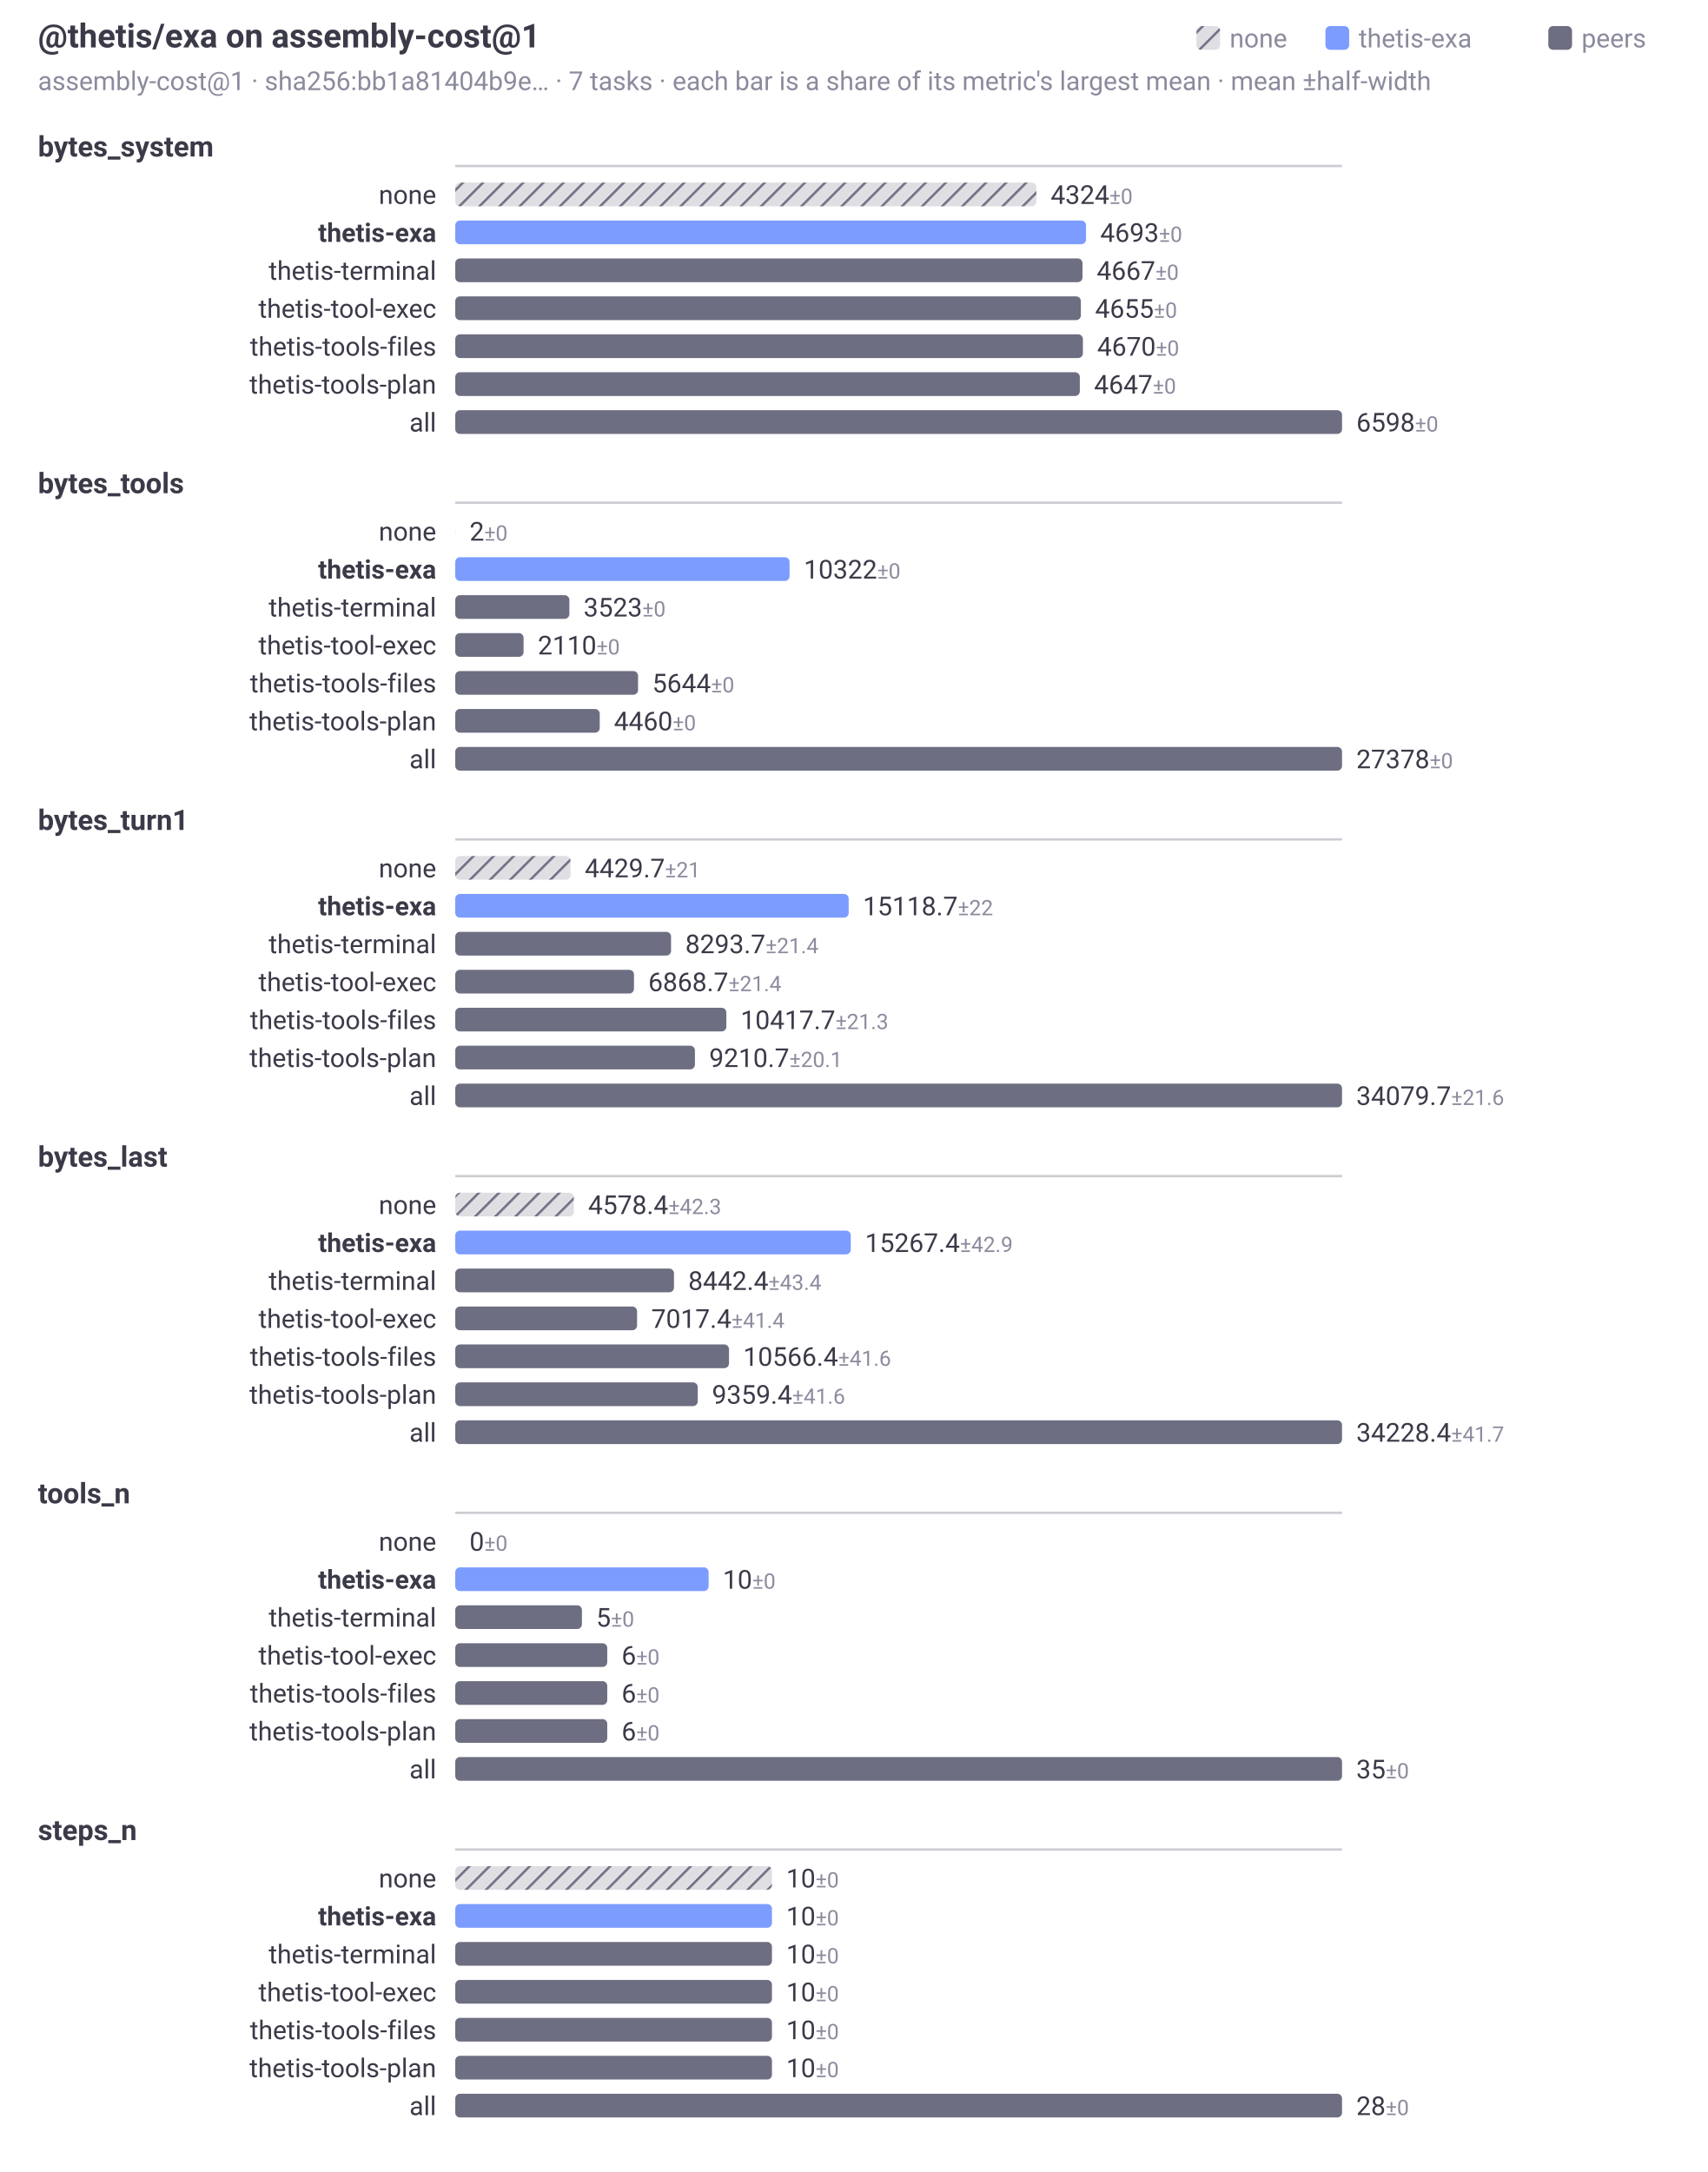
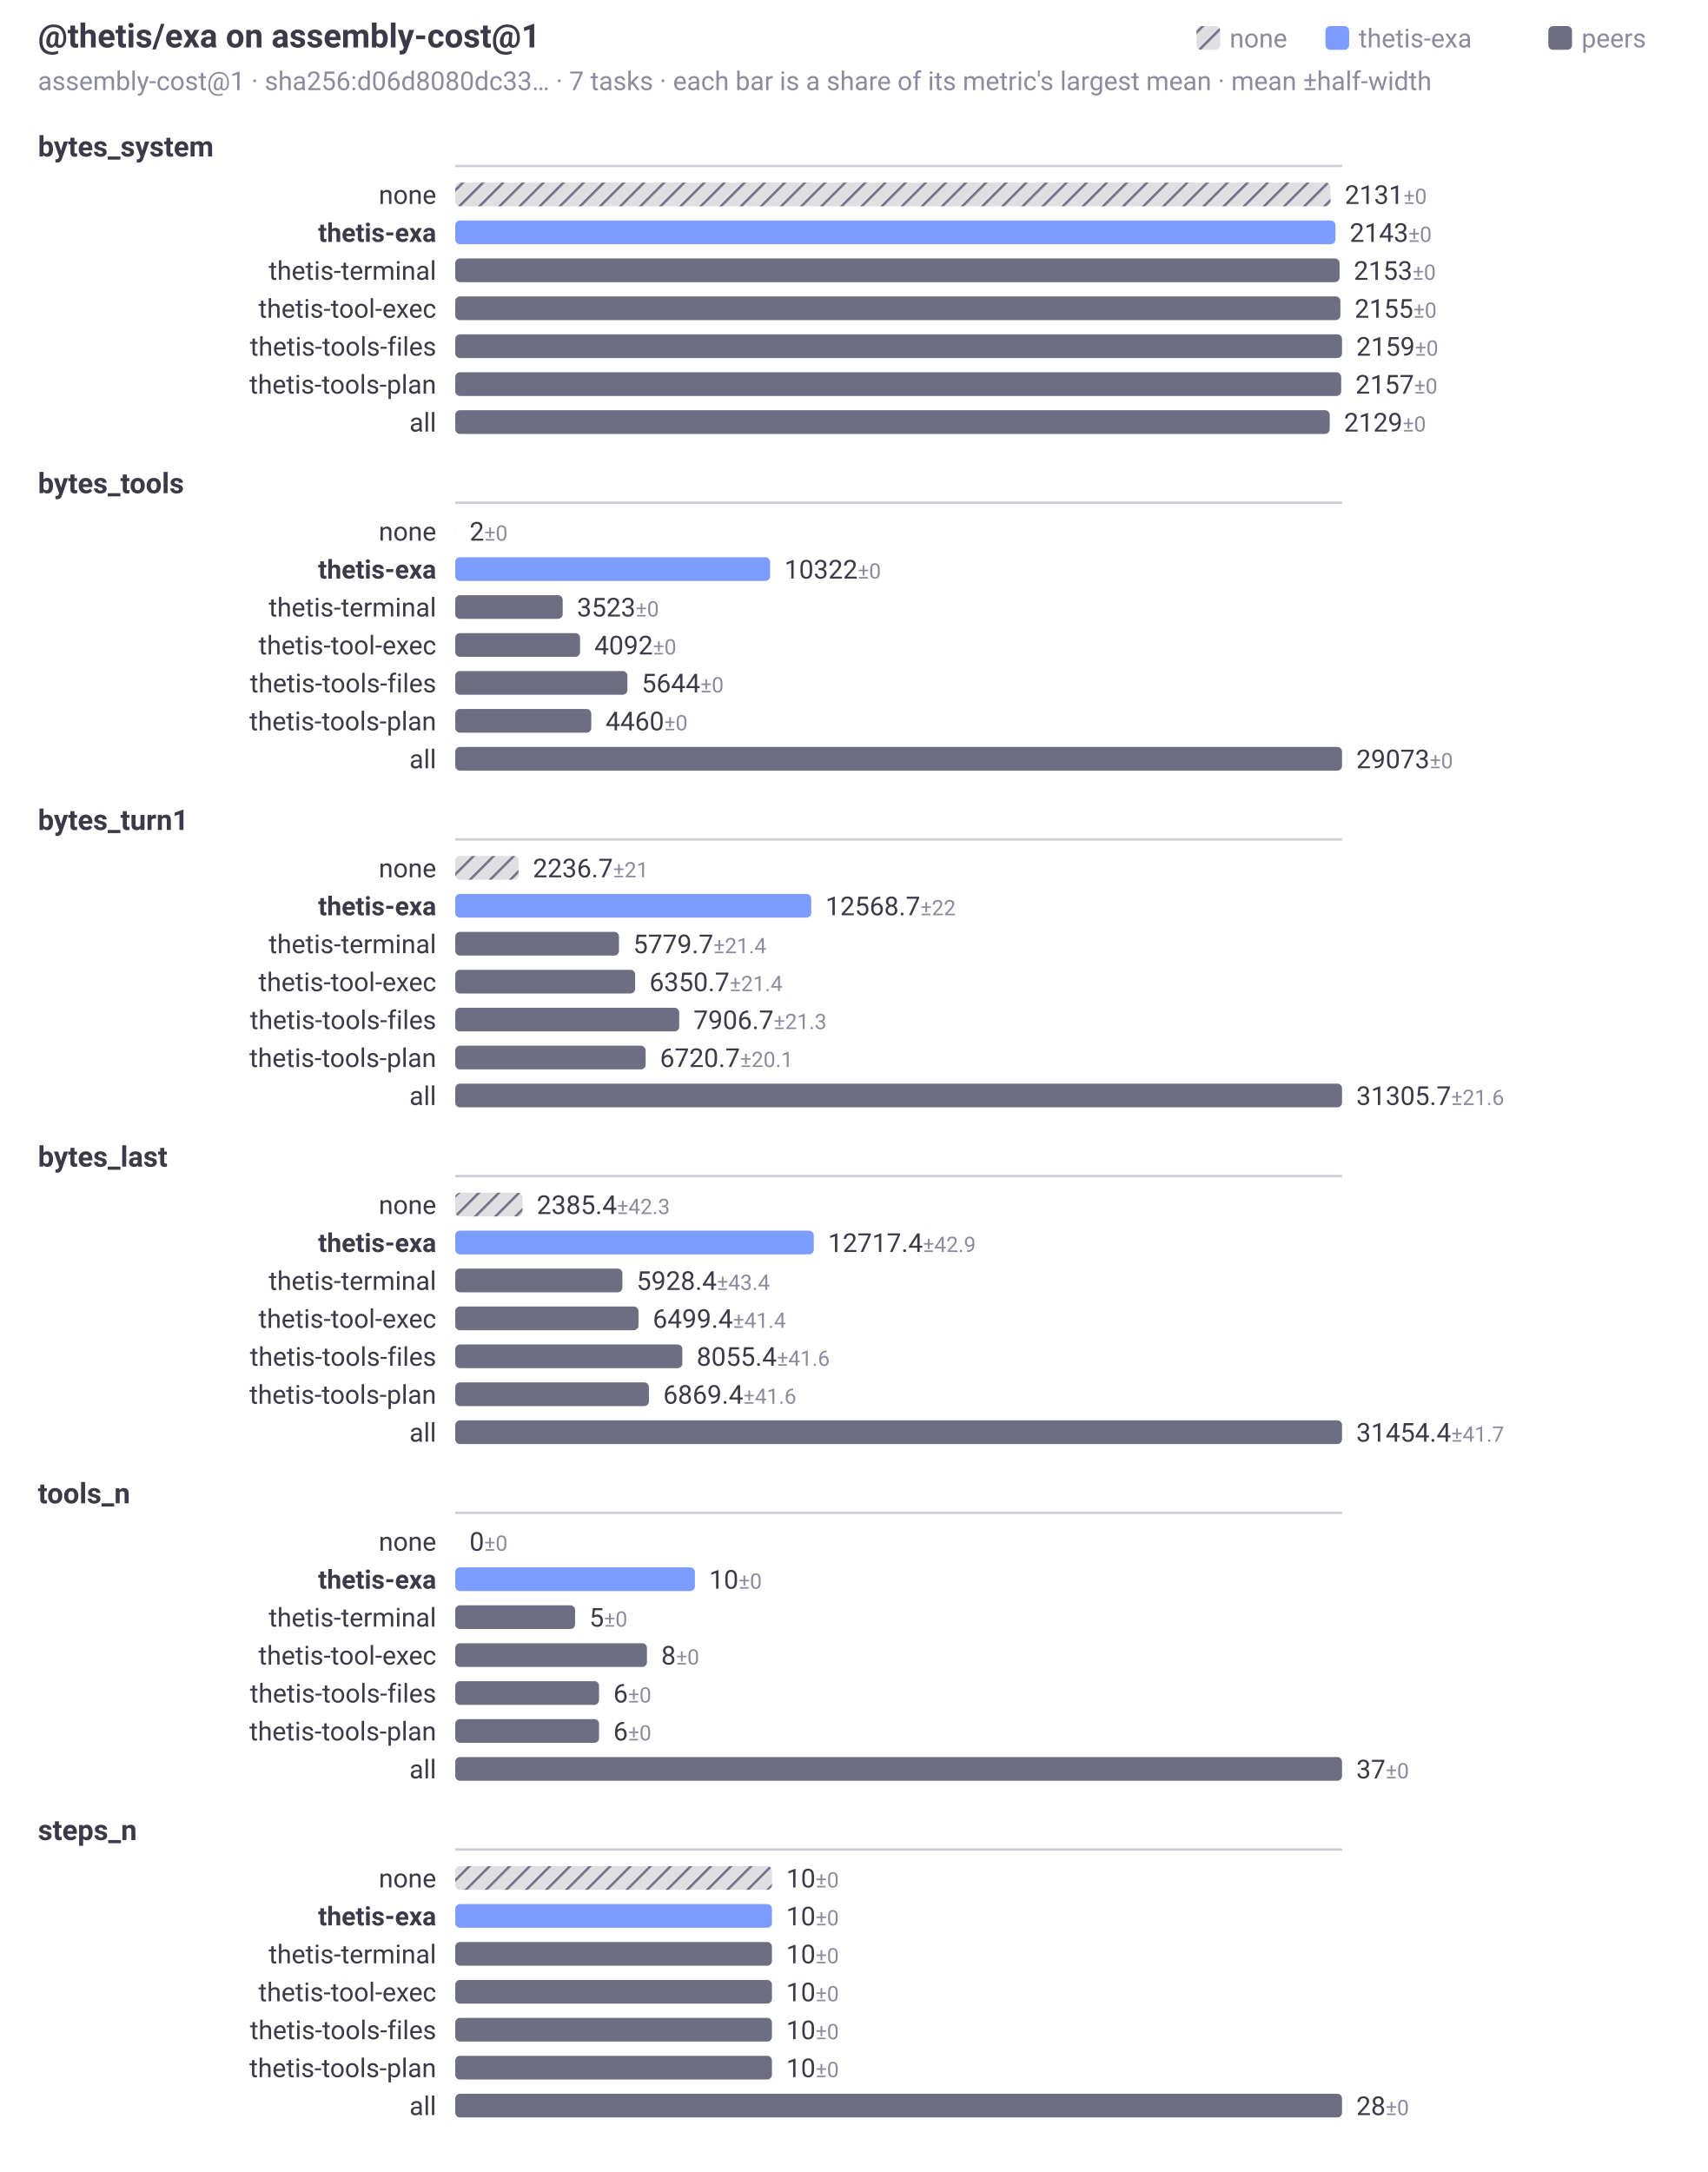
<svg xmlns="http://www.w3.org/2000/svg" width="720" height="916" viewBox="0 0 720 916" role="img" aria-labelledby="t d" font-family="system-ui, -apple-system, Segoe UI, Roboto, sans-serif">
  <style>.t{fill:#3a3a48}.f{fill:#8b8b9e}@media (prefers-color-scheme:dark){.t{fill:#d2d2dc}.f{fill:#9a9aae}}</style>
  <defs>
    <pattern id="hatch" width="6" height="6" patternUnits="userSpaceOnUse" patternTransform="rotate(45)">
      <rect width="6" height="6" fill="#6e6e82" fill-opacity="0.22" />
      <line x1="0" y1="0" x2="0" y2="6" stroke="#6e6e82" stroke-width="2" />
    </pattern>
  </defs>
  <text class="t" x="16" y="20" font-size="14" font-weight="600">@thetis/exa on assembly-cost@1</text>
-   <text class="f" x="16" y="38" font-size="11">assembly-cost@1 · sha256:bb1a81404b9e… · 7 tasks · each bar is a share of its metric's largest mean · mean ±half-width</text>
+   <text class="f" x="16" y="38" font-size="11">assembly-cost@1 · sha256:d06d8080dc33… · 7 tasks · each bar is a share of its metric's largest mean · mean ±half-width</text>
  <rect x="653" y="11" width="10" height="10" rx="2" fill="#6e6e82" />
  <text class="f" x="667" y="20" font-size="11">peers</text>
  <rect x="559" y="11" width="10" height="10" rx="2" fill="#7c9cff" />
  <text class="f" x="573" y="20" font-size="11">thetis-exa</text>
  <rect x="504.6" y="11" width="10" height="10" rx="2" fill="url(#hatch)" />
  <text class="f" x="518.6" y="20" font-size="11">none</text>
  <text class="t" x="16" y="66" font-size="12" font-weight="600">bytes_system</text>
  <line x1="192" y1="70" x2="566" y2="70" stroke="#6e6e82" stroke-opacity="0.35" stroke-width="1" />
  <text class="t" x="184" y="86" font-size="11" text-anchor="end">none</text>
-   <rect x="192" y="77" width="245.1" height="10" rx="2" fill="url(#hatch)" />
-   <text class="t" x="443.1" y="86" font-size="11">4324<tspan class="f" font-size="9"> ±0</tspan>
+   <rect x="192" y="77" width="369.15" height="10" rx="2" fill="url(#hatch)" />
+   <text class="t" x="567.15" y="86" font-size="11">2131<tspan class="f" font-size="9"> ±0</tspan>
  </text>
  <text class="t" x="184" y="102" font-size="11" text-anchor="end" font-weight="600">thetis-exa</text>
-   <rect x="192" y="93" width="266.02" height="10" rx="2" fill="#7c9cff" />
-   <text class="t" x="464.02" y="102" font-size="11">4693<tspan class="f" font-size="9"> ±0</tspan>
+   <rect x="192" y="93" width="371.23" height="10" rx="2" fill="#7c9cff" />
+   <text class="t" x="569.23" y="102" font-size="11">2143<tspan class="f" font-size="9"> ±0</tspan>
  </text>
  <text class="t" x="184" y="118" font-size="11" text-anchor="end">thetis-terminal</text>
-   <rect x="192" y="109" width="264.54" height="10" rx="2" fill="#6e6e82" />
-   <text class="t" x="462.54" y="118" font-size="11">4667<tspan class="f" font-size="9"> ±0</tspan>
+   <rect x="192" y="109" width="372.96" height="10" rx="2" fill="#6e6e82" />
+   <text class="t" x="570.96" y="118" font-size="11">2153<tspan class="f" font-size="9"> ±0</tspan>
  </text>
  <text class="t" x="184" y="134" font-size="11" text-anchor="end">thetis-tool-exec</text>
-   <rect x="192" y="125" width="263.86" height="10" rx="2" fill="#6e6e82" />
-   <text class="t" x="461.86" y="134" font-size="11">4655<tspan class="f" font-size="9"> ±0</tspan>
+   <rect x="192" y="125" width="373.31" height="10" rx="2" fill="#6e6e82" />
+   <text class="t" x="571.31" y="134" font-size="11">2155<tspan class="f" font-size="9"> ±0</tspan>
  </text>
  <text class="t" x="184" y="150" font-size="11" text-anchor="end">thetis-tools-files</text>
-   <rect x="192" y="141" width="264.71" height="10" rx="2" fill="#6e6e82" />
-   <text class="t" x="462.71" y="150" font-size="11">4670<tspan class="f" font-size="9"> ±0</tspan>
+   <rect x="192" y="141" width="374" height="10" rx="2" fill="#6e6e82" />
+   <text class="t" x="572" y="150" font-size="11">2159<tspan class="f" font-size="9"> ±0</tspan>
  </text>
  <text class="t" x="184" y="166" font-size="11" text-anchor="end">thetis-tools-plan</text>
-   <rect x="192" y="157" width="263.41" height="10" rx="2" fill="#6e6e82" />
-   <text class="t" x="461.41" y="166" font-size="11">4647<tspan class="f" font-size="9"> ±0</tspan>
+   <rect x="192" y="157" width="373.65" height="10" rx="2" fill="#6e6e82" />
+   <text class="t" x="571.65" y="166" font-size="11">2157<tspan class="f" font-size="9"> ±0</tspan>
  </text>
  <text class="t" x="184" y="182" font-size="11" text-anchor="end">all</text>
-   <rect x="192" y="173" width="374" height="10" rx="2" fill="#6e6e82" />
-   <text class="t" x="572" y="182" font-size="11">6598<tspan class="f" font-size="9"> ±0</tspan>
+   <rect x="192" y="173" width="368.8" height="10" rx="2" fill="#6e6e82" />
+   <text class="t" x="566.8" y="182" font-size="11">2129<tspan class="f" font-size="9"> ±0</tspan>
  </text>
  <text class="t" x="16" y="208" font-size="12" font-weight="600">bytes_tools</text>
  <line x1="192" y1="212" x2="566" y2="212" stroke="#6e6e82" stroke-opacity="0.35" stroke-width="1" />
  <text class="t" x="184" y="228" font-size="11" text-anchor="end">none</text>
  <rect x="192" y="219" width="0.03" height="10" rx="2" fill="url(#hatch)" />
  <text class="t" x="198.03" y="228" font-size="11">2<tspan class="f" font-size="9"> ±0</tspan>
  </text>
  <text class="t" x="184" y="244" font-size="11" text-anchor="end" font-weight="600">thetis-exa</text>
-   <rect x="192" y="235" width="141" height="10" rx="2" fill="#7c9cff" />
-   <text class="t" x="339" y="244" font-size="11">10322<tspan class="f" font-size="9"> ±0</tspan>
+   <rect x="192" y="235" width="132.78" height="10" rx="2" fill="#7c9cff" />
+   <text class="t" x="330.78" y="244" font-size="11">10322<tspan class="f" font-size="9"> ±0</tspan>
  </text>
  <text class="t" x="184" y="260" font-size="11" text-anchor="end">thetis-terminal</text>
-   <rect x="192" y="251" width="48.13" height="10" rx="2" fill="#6e6e82" />
-   <text class="t" x="246.13" y="260" font-size="11">3523<tspan class="f" font-size="9"> ±0</tspan>
+   <rect x="192" y="251" width="45.32" height="10" rx="2" fill="#6e6e82" />
+   <text class="t" x="243.32" y="260" font-size="11">3523<tspan class="f" font-size="9"> ±0</tspan>
  </text>
  <text class="t" x="184" y="276" font-size="11" text-anchor="end">thetis-tool-exec</text>
-   <rect x="192" y="267" width="28.82" height="10" rx="2" fill="#6e6e82" />
-   <text class="t" x="226.82" y="276" font-size="11">2110<tspan class="f" font-size="9"> ±0</tspan>
+   <rect x="192" y="267" width="52.64" height="10" rx="2" fill="#6e6e82" />
+   <text class="t" x="250.64" y="276" font-size="11">4092<tspan class="f" font-size="9"> ±0</tspan>
  </text>
  <text class="t" x="184" y="292" font-size="11" text-anchor="end">thetis-tools-files</text>
-   <rect x="192" y="283" width="77.1" height="10" rx="2" fill="#6e6e82" />
-   <text class="t" x="275.1" y="292" font-size="11">5644<tspan class="f" font-size="9"> ±0</tspan>
+   <rect x="192" y="283" width="72.61" height="10" rx="2" fill="#6e6e82" />
+   <text class="t" x="270.61" y="292" font-size="11">5644<tspan class="f" font-size="9"> ±0</tspan>
  </text>
  <text class="t" x="184" y="308" font-size="11" text-anchor="end">thetis-tools-plan</text>
-   <rect x="192" y="299" width="60.93" height="10" rx="2" fill="#6e6e82" />
-   <text class="t" x="258.93" y="308" font-size="11">4460<tspan class="f" font-size="9"> ±0</tspan>
+   <rect x="192" y="299" width="57.37" height="10" rx="2" fill="#6e6e82" />
+   <text class="t" x="255.37" y="308" font-size="11">4460<tspan class="f" font-size="9"> ±0</tspan>
  </text>
  <text class="t" x="184" y="324" font-size="11" text-anchor="end">all</text>
  <rect x="192" y="315" width="374" height="10" rx="2" fill="#6e6e82" />
-   <text class="t" x="572" y="324" font-size="11">27378<tspan class="f" font-size="9"> ±0</tspan>
+   <text class="t" x="572" y="324" font-size="11">29073<tspan class="f" font-size="9"> ±0</tspan>
  </text>
  <text class="t" x="16" y="350" font-size="12" font-weight="600">bytes_turn1</text>
  <line x1="192" y1="354" x2="566" y2="354" stroke="#6e6e82" stroke-opacity="0.35" stroke-width="1" />
  <text class="t" x="184" y="370" font-size="11" text-anchor="end">none</text>
-   <rect x="192" y="361" width="48.61" height="10" rx="2" fill="url(#hatch)" />
-   <text class="t" x="246.61" y="370" font-size="11">4429.7<tspan class="f" font-size="9"> ±21</tspan>
+   <rect x="192" y="361" width="26.72" height="10" rx="2" fill="url(#hatch)" />
+   <text class="t" x="224.72" y="370" font-size="11">2236.7<tspan class="f" font-size="9"> ±21</tspan>
  </text>
  <text class="t" x="184" y="386" font-size="11" text-anchor="end" font-weight="600">thetis-exa</text>
-   <rect x="192" y="377" width="165.92" height="10" rx="2" fill="#7c9cff" />
-   <text class="t" x="363.92" y="386" font-size="11">15118.7<tspan class="f" font-size="9"> ±22</tspan>
+   <rect x="192" y="377" width="150.15" height="10" rx="2" fill="#7c9cff" />
+   <text class="t" x="348.15" y="386" font-size="11">12568.7<tspan class="f" font-size="9"> ±22</tspan>
  </text>
  <text class="t" x="184" y="402" font-size="11" text-anchor="end">thetis-terminal</text>
-   <rect x="192" y="393" width="91.02" height="10" rx="2" fill="#6e6e82" />
-   <text class="t" x="289.02" y="402" font-size="11">8293.7<tspan class="f" font-size="9"> ±21.4</tspan>
+   <rect x="192" y="393" width="69.05" height="10" rx="2" fill="#6e6e82" />
+   <text class="t" x="267.05" y="402" font-size="11">5779.7<tspan class="f" font-size="9"> ±21.4</tspan>
  </text>
  <text class="t" x="184" y="418" font-size="11" text-anchor="end">thetis-tool-exec</text>
-   <rect x="192" y="409" width="75.38" height="10" rx="2" fill="#6e6e82" />
-   <text class="t" x="273.38" y="418" font-size="11">6868.7<tspan class="f" font-size="9"> ±21.4</tspan>
+   <rect x="192" y="409" width="75.87" height="10" rx="2" fill="#6e6e82" />
+   <text class="t" x="273.87" y="418" font-size="11">6350.7<tspan class="f" font-size="9"> ±21.4</tspan>
  </text>
  <text class="t" x="184" y="434" font-size="11" text-anchor="end">thetis-tools-files</text>
-   <rect x="192" y="425" width="114.33" height="10" rx="2" fill="#6e6e82" />
-   <text class="t" x="312.33" y="434" font-size="11">10417.7<tspan class="f" font-size="9"> ±21.3</tspan>
+   <rect x="192" y="425" width="94.46" height="10" rx="2" fill="#6e6e82" />
+   <text class="t" x="292.46" y="434" font-size="11">7906.7<tspan class="f" font-size="9"> ±21.3</tspan>
  </text>
  <text class="t" x="184" y="450" font-size="11" text-anchor="end">thetis-tools-plan</text>
-   <rect x="192" y="441" width="101.08" height="10" rx="2" fill="#6e6e82" />
-   <text class="t" x="299.08" y="450" font-size="11">9210.7<tspan class="f" font-size="9"> ±20.1</tspan>
+   <rect x="192" y="441" width="80.29" height="10" rx="2" fill="#6e6e82" />
+   <text class="t" x="278.29" y="450" font-size="11">6720.7<tspan class="f" font-size="9"> ±20.1</tspan>
  </text>
  <text class="t" x="184" y="466" font-size="11" text-anchor="end">all</text>
  <rect x="192" y="457" width="374" height="10" rx="2" fill="#6e6e82" />
-   <text class="t" x="572" y="466" font-size="11">34079.7<tspan class="f" font-size="9"> ±21.6</tspan>
+   <text class="t" x="572" y="466" font-size="11">31305.7<tspan class="f" font-size="9"> ±21.6</tspan>
  </text>
  <text class="t" x="16" y="492" font-size="12" font-weight="600">bytes_last</text>
  <line x1="192" y1="496" x2="566" y2="496" stroke="#6e6e82" stroke-opacity="0.35" stroke-width="1" />
  <text class="t" x="184" y="512" font-size="11" text-anchor="end">none</text>
-   <rect x="192" y="503" width="50.03" height="10" rx="2" fill="url(#hatch)" />
-   <text class="t" x="248.03" y="512" font-size="11">4578.4<tspan class="f" font-size="9"> ±42.3</tspan>
+   <rect x="192" y="503" width="28.36" height="10" rx="2" fill="url(#hatch)" />
+   <text class="t" x="226.36" y="512" font-size="11">2385.4<tspan class="f" font-size="9"> ±42.3</tspan>
  </text>
  <text class="t" x="184" y="528" font-size="11" text-anchor="end" font-weight="600">thetis-exa</text>
-   <rect x="192" y="519" width="166.82" height="10" rx="2" fill="#7c9cff" />
-   <text class="t" x="364.82" y="528" font-size="11">15267.4<tspan class="f" font-size="9"> ±42.9</tspan>
+   <rect x="192" y="519" width="151.21" height="10" rx="2" fill="#7c9cff" />
+   <text class="t" x="349.21" y="528" font-size="11">12717.4<tspan class="f" font-size="9"> ±42.9</tspan>
  </text>
  <text class="t" x="184" y="544" font-size="11" text-anchor="end">thetis-terminal</text>
-   <rect x="192" y="535" width="92.25" height="10" rx="2" fill="#6e6e82" />
-   <text class="t" x="290.25" y="544" font-size="11">8442.4<tspan class="f" font-size="9"> ±43.4</tspan>
+   <rect x="192" y="535" width="70.49" height="10" rx="2" fill="#6e6e82" />
+   <text class="t" x="268.49" y="544" font-size="11">5928.4<tspan class="f" font-size="9"> ±43.4</tspan>
  </text>
  <text class="t" x="184" y="560" font-size="11" text-anchor="end">thetis-tool-exec</text>
-   <rect x="192" y="551" width="76.68" height="10" rx="2" fill="#6e6e82" />
-   <text class="t" x="274.68" y="560" font-size="11">7017.4<tspan class="f" font-size="9"> ±41.4</tspan>
+   <rect x="192" y="551" width="77.28" height="10" rx="2" fill="#6e6e82" />
+   <text class="t" x="275.28" y="560" font-size="11">6499.4<tspan class="f" font-size="9"> ±41.4</tspan>
  </text>
  <text class="t" x="184" y="576" font-size="11" text-anchor="end">thetis-tools-files</text>
-   <rect x="192" y="567" width="115.46" height="10" rx="2" fill="#6e6e82" />
-   <text class="t" x="313.46" y="576" font-size="11">10566.4<tspan class="f" font-size="9"> ±41.6</tspan>
+   <rect x="192" y="567" width="95.78" height="10" rx="2" fill="#6e6e82" />
+   <text class="t" x="293.78" y="576" font-size="11">8055.4<tspan class="f" font-size="9"> ±41.6</tspan>
  </text>
  <text class="t" x="184" y="592" font-size="11" text-anchor="end">thetis-tools-plan</text>
-   <rect x="192" y="583" width="102.27" height="10" rx="2" fill="#6e6e82" />
-   <text class="t" x="300.27" y="592" font-size="11">9359.4<tspan class="f" font-size="9"> ±41.6</tspan>
+   <rect x="192" y="583" width="81.68" height="10" rx="2" fill="#6e6e82" />
+   <text class="t" x="279.68" y="592" font-size="11">6869.4<tspan class="f" font-size="9"> ±41.6</tspan>
  </text>
  <text class="t" x="184" y="608" font-size="11" text-anchor="end">all</text>
  <rect x="192" y="599" width="374" height="10" rx="2" fill="#6e6e82" />
-   <text class="t" x="572" y="608" font-size="11">34228.4<tspan class="f" font-size="9"> ±41.7</tspan>
+   <text class="t" x="572" y="608" font-size="11">31454.4<tspan class="f" font-size="9"> ±41.7</tspan>
  </text>
  <text class="t" x="16" y="634" font-size="12" font-weight="600">tools_n</text>
  <line x1="192" y1="638" x2="566" y2="638" stroke="#6e6e82" stroke-opacity="0.35" stroke-width="1" />
  <text class="t" x="184" y="654" font-size="11" text-anchor="end">none</text>
  <rect x="192" y="645" width="0" height="10" rx="2" fill="url(#hatch)" />
  <text class="t" x="198" y="654" font-size="11">0<tspan class="f" font-size="9"> ±0</tspan>
  </text>
  <text class="t" x="184" y="670" font-size="11" text-anchor="end" font-weight="600">thetis-exa</text>
-   <rect x="192" y="661" width="106.86" height="10" rx="2" fill="#7c9cff" />
-   <text class="t" x="304.86" y="670" font-size="11">10<tspan class="f" font-size="9"> ±0</tspan>
+   <rect x="192" y="661" width="101.08" height="10" rx="2" fill="#7c9cff" />
+   <text class="t" x="299.08" y="670" font-size="11">10<tspan class="f" font-size="9"> ±0</tspan>
  </text>
  <text class="t" x="184" y="686" font-size="11" text-anchor="end">thetis-terminal</text>
-   <rect x="192" y="677" width="53.43" height="10" rx="2" fill="#6e6e82" />
-   <text class="t" x="251.43" y="686" font-size="11">5<tspan class="f" font-size="9"> ±0</tspan>
+   <rect x="192" y="677" width="50.54" height="10" rx="2" fill="#6e6e82" />
+   <text class="t" x="248.54" y="686" font-size="11">5<tspan class="f" font-size="9"> ±0</tspan>
  </text>
  <text class="t" x="184" y="702" font-size="11" text-anchor="end">thetis-tool-exec</text>
-   <rect x="192" y="693" width="64.11" height="10" rx="2" fill="#6e6e82" />
-   <text class="t" x="262.11" y="702" font-size="11">6<tspan class="f" font-size="9"> ±0</tspan>
+   <rect x="192" y="693" width="80.86" height="10" rx="2" fill="#6e6e82" />
+   <text class="t" x="278.86" y="702" font-size="11">8<tspan class="f" font-size="9"> ±0</tspan>
  </text>
  <text class="t" x="184" y="718" font-size="11" text-anchor="end">thetis-tools-files</text>
-   <rect x="192" y="709" width="64.11" height="10" rx="2" fill="#6e6e82" />
-   <text class="t" x="262.11" y="718" font-size="11">6<tspan class="f" font-size="9"> ±0</tspan>
+   <rect x="192" y="709" width="60.65" height="10" rx="2" fill="#6e6e82" />
+   <text class="t" x="258.65" y="718" font-size="11">6<tspan class="f" font-size="9"> ±0</tspan>
  </text>
  <text class="t" x="184" y="734" font-size="11" text-anchor="end">thetis-tools-plan</text>
-   <rect x="192" y="725" width="64.11" height="10" rx="2" fill="#6e6e82" />
-   <text class="t" x="262.11" y="734" font-size="11">6<tspan class="f" font-size="9"> ±0</tspan>
+   <rect x="192" y="725" width="60.65" height="10" rx="2" fill="#6e6e82" />
+   <text class="t" x="258.65" y="734" font-size="11">6<tspan class="f" font-size="9"> ±0</tspan>
  </text>
  <text class="t" x="184" y="750" font-size="11" text-anchor="end">all</text>
  <rect x="192" y="741" width="374" height="10" rx="2" fill="#6e6e82" />
-   <text class="t" x="572" y="750" font-size="11">35<tspan class="f" font-size="9"> ±0</tspan>
+   <text class="t" x="572" y="750" font-size="11">37<tspan class="f" font-size="9"> ±0</tspan>
  </text>
  <text class="t" x="16" y="776" font-size="12" font-weight="600">steps_n</text>
  <line x1="192" y1="780" x2="566" y2="780" stroke="#6e6e82" stroke-opacity="0.35" stroke-width="1" />
  <text class="t" x="184" y="796" font-size="11" text-anchor="end">none</text>
  <rect x="192" y="787" width="133.57" height="10" rx="2" fill="url(#hatch)" />
  <text class="t" x="331.57" y="796" font-size="11">10<tspan class="f" font-size="9"> ±0</tspan>
  </text>
  <text class="t" x="184" y="812" font-size="11" text-anchor="end" font-weight="600">thetis-exa</text>
  <rect x="192" y="803" width="133.57" height="10" rx="2" fill="#7c9cff" />
  <text class="t" x="331.57" y="812" font-size="11">10<tspan class="f" font-size="9"> ±0</tspan>
  </text>
  <text class="t" x="184" y="828" font-size="11" text-anchor="end">thetis-terminal</text>
  <rect x="192" y="819" width="133.57" height="10" rx="2" fill="#6e6e82" />
  <text class="t" x="331.57" y="828" font-size="11">10<tspan class="f" font-size="9"> ±0</tspan>
  </text>
  <text class="t" x="184" y="844" font-size="11" text-anchor="end">thetis-tool-exec</text>
  <rect x="192" y="835" width="133.57" height="10" rx="2" fill="#6e6e82" />
  <text class="t" x="331.57" y="844" font-size="11">10<tspan class="f" font-size="9"> ±0</tspan>
  </text>
  <text class="t" x="184" y="860" font-size="11" text-anchor="end">thetis-tools-files</text>
  <rect x="192" y="851" width="133.57" height="10" rx="2" fill="#6e6e82" />
  <text class="t" x="331.57" y="860" font-size="11">10<tspan class="f" font-size="9"> ±0</tspan>
  </text>
  <text class="t" x="184" y="876" font-size="11" text-anchor="end">thetis-tools-plan</text>
  <rect x="192" y="867" width="133.57" height="10" rx="2" fill="#6e6e82" />
  <text class="t" x="331.57" y="876" font-size="11">10<tspan class="f" font-size="9"> ±0</tspan>
  </text>
  <text class="t" x="184" y="892" font-size="11" text-anchor="end">all</text>
  <rect x="192" y="883" width="374" height="10" rx="2" fill="#6e6e82" />
  <text class="t" x="572" y="892" font-size="11">28<tspan class="f" font-size="9"> ±0</tspan>
  </text>
</svg>
